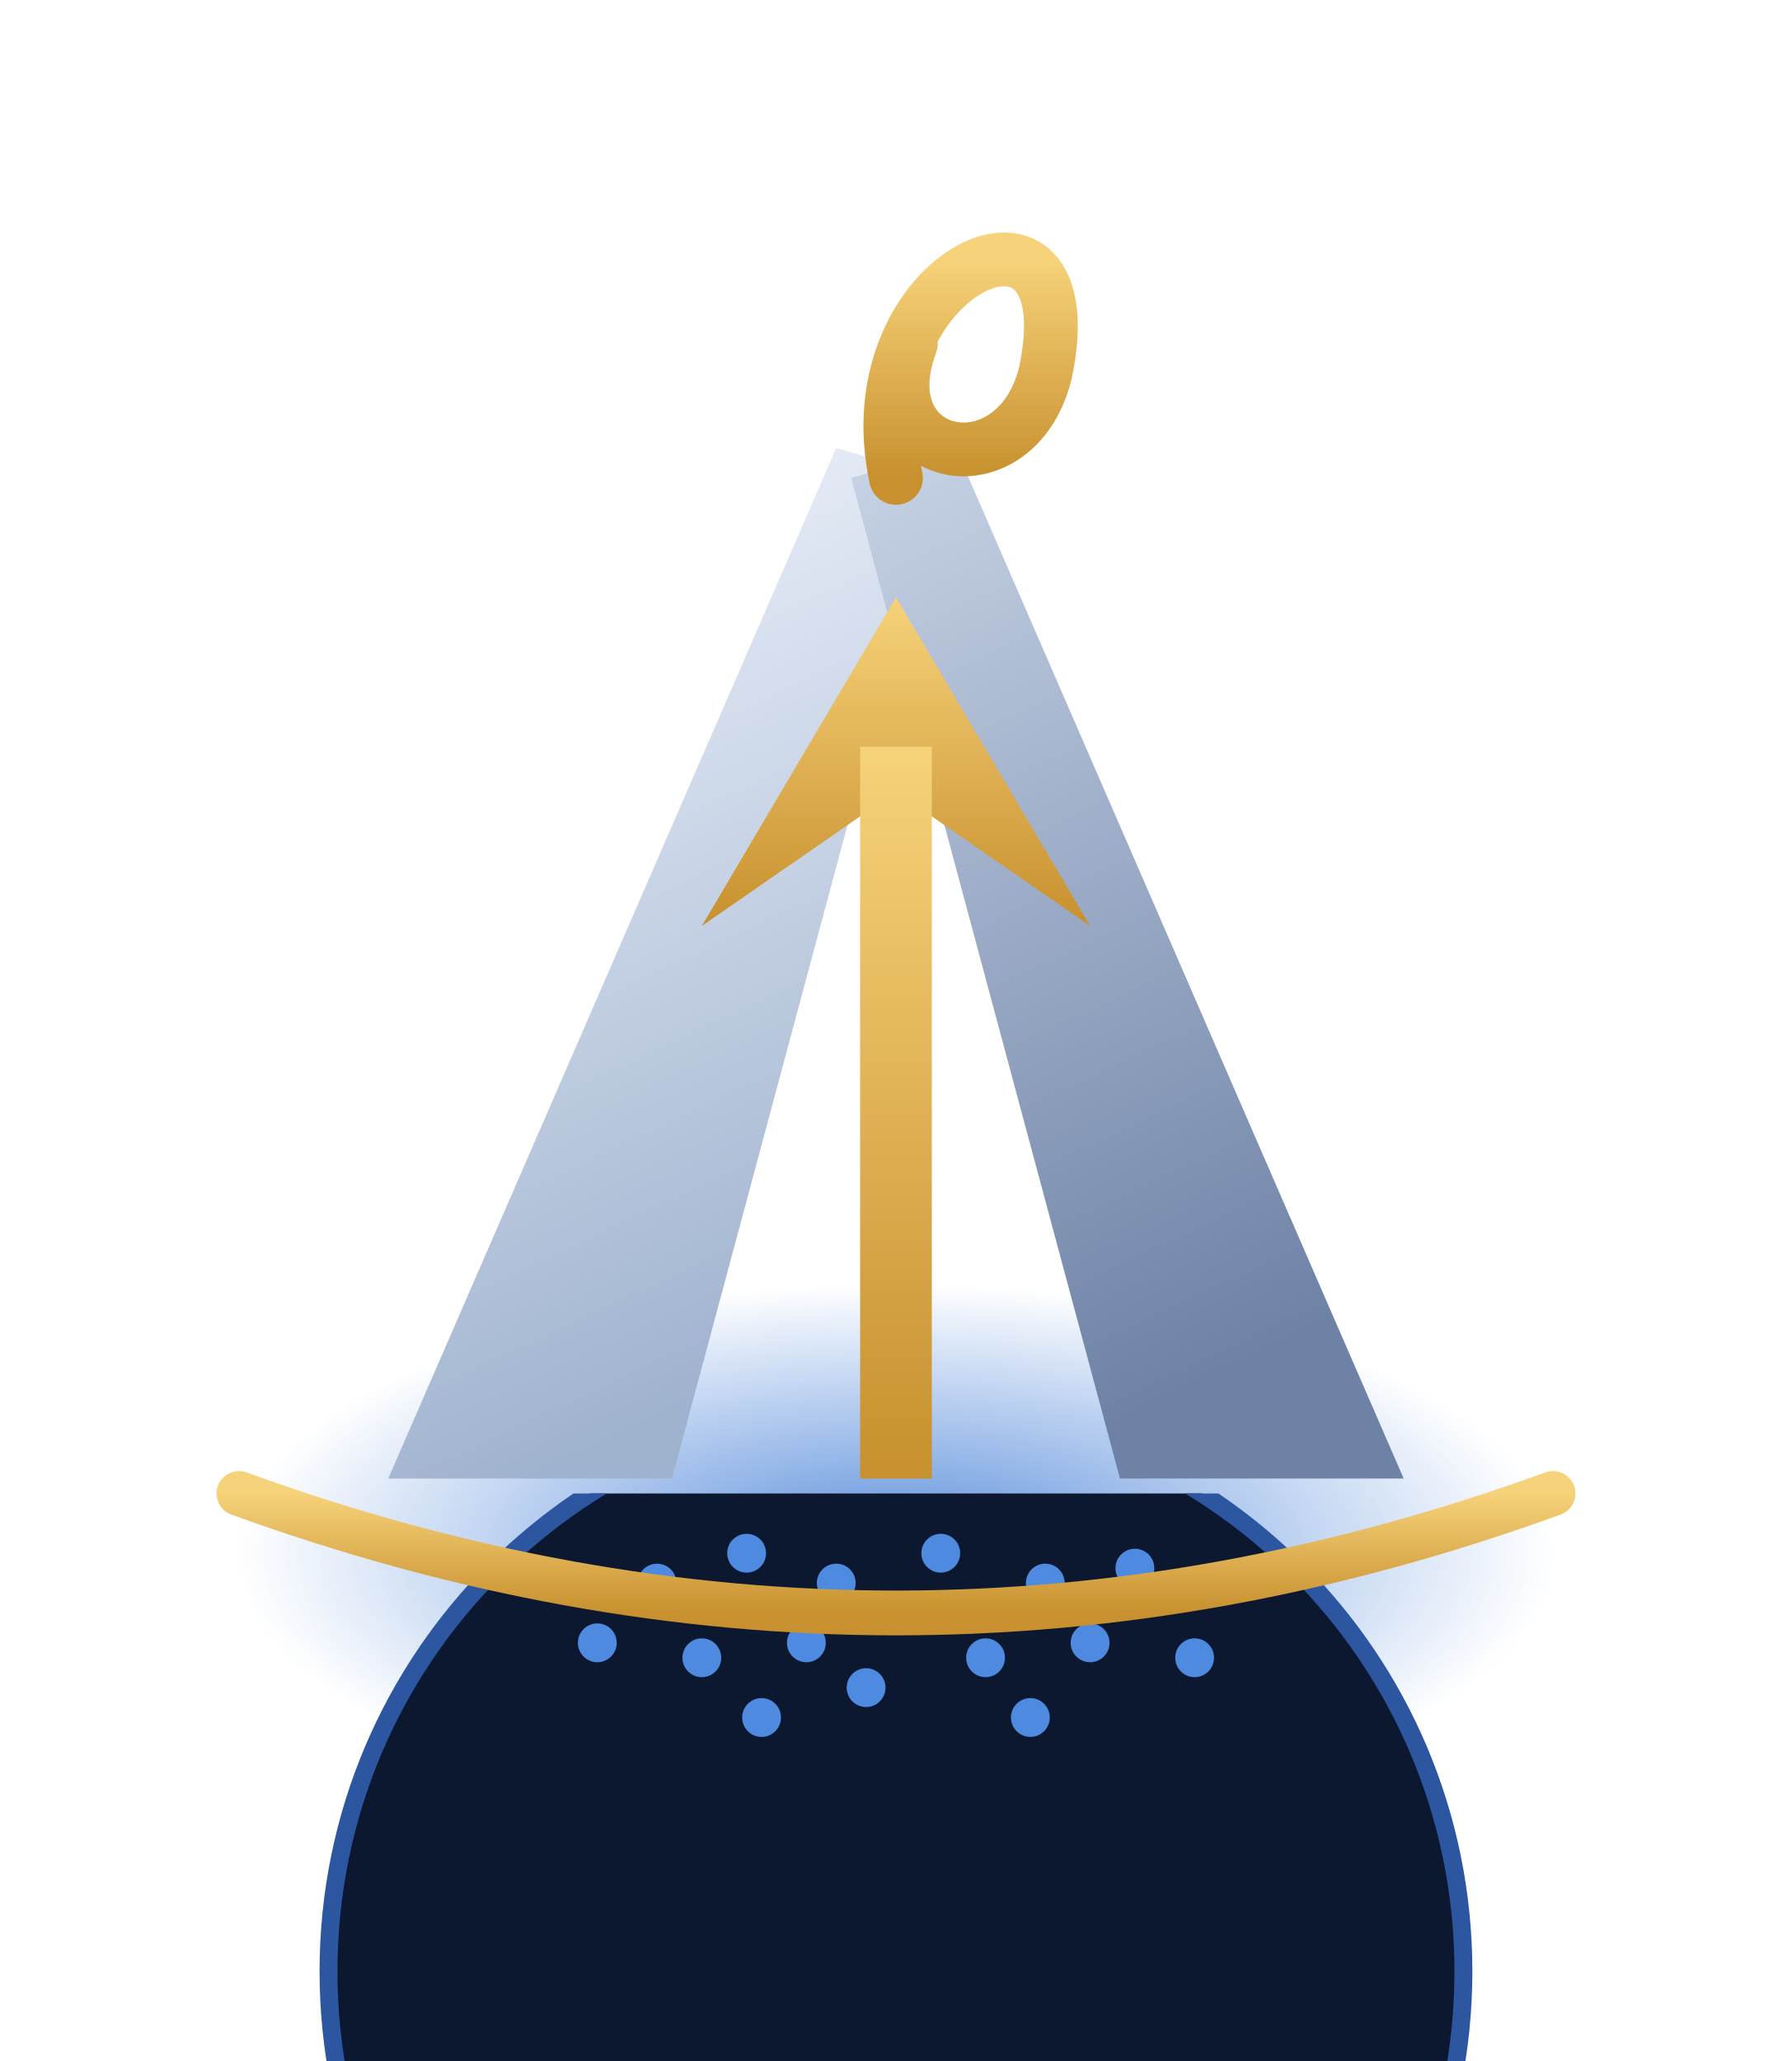
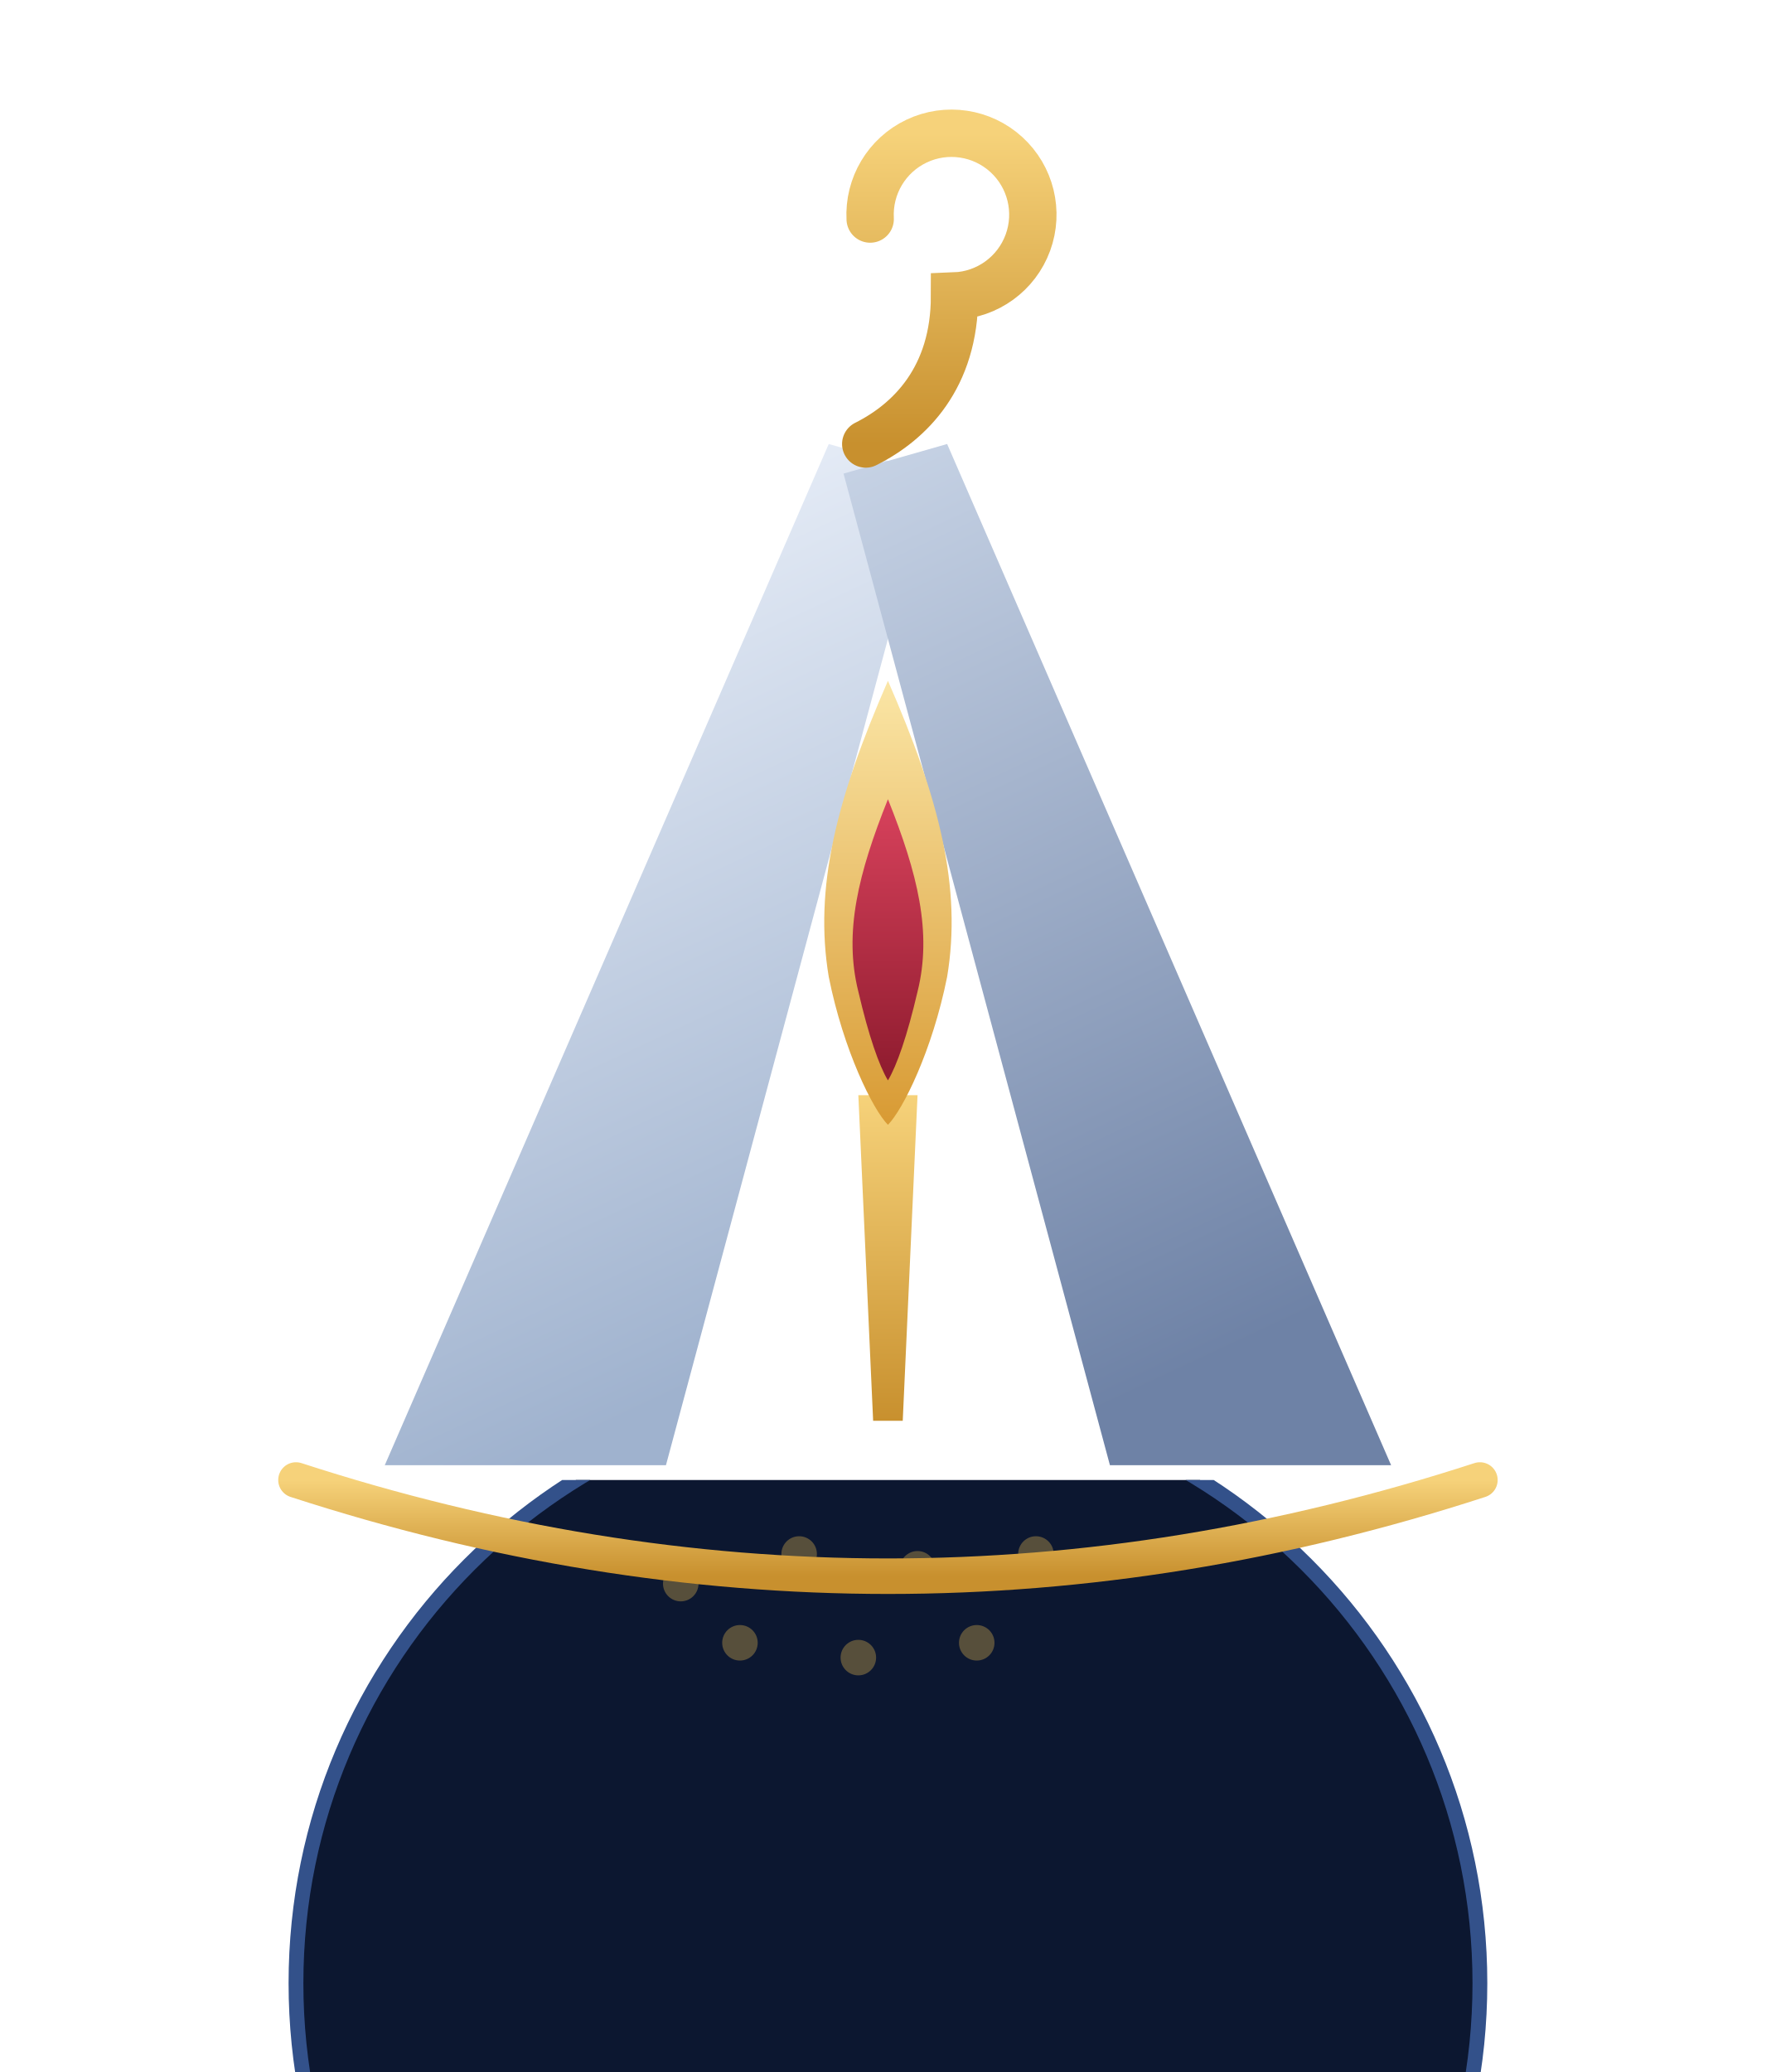
- <svg xmlns="http://www.w3.org/2000/svg" viewBox="0 0 120 138" role="img" aria-label="Aladiah Academy">
+ <svg xmlns="http://www.w3.org/2000/svg" viewBox="0 0 120 140" role="img" aria-label="Aladiah Academy">
  <defs>
    <linearGradient id="mkS" x1="0" y1="0" x2="0.25" y2="1">
      <stop offset="0" stop-color="#F4F8FF" />
      <stop offset="1" stop-color="#9FB2CE" />
    </linearGradient>
    <linearGradient id="mkSr" x1="0" y1="0" x2="0.25" y2="1">
      <stop offset="0" stop-color="#C8D4E6" />
      <stop offset="1" stop-color="#6E82A6" />
    </linearGradient>
    <linearGradient id="mkG" x1="0" y1="0" x2="0" y2="1">
      <stop offset="0" stop-color="#F6D27A" />
      <stop offset="1" stop-color="#C8902E" />
    </linearGradient>
-     <radialGradient id="mkGlow" cx="0.5" cy="0.5" r="0.5">
-       <stop offset="0" stop-color="#3E7BD6" stop-opacity="0.85" />
-       <stop offset="1" stop-color="#3E7BD6" stop-opacity="0" />
-     </radialGradient>
+     <linearGradient id="mkFlame" x1="0" y1="0" x2="0" y2="1">
+       <stop offset="0" stop-color="#FBE6A6" />
+       <stop offset="1" stop-color="#D89A33" />
+     </linearGradient>
+     <linearGradient id="mkCrim" x1="0" y1="0" x2="0" y2="1">
+       <stop offset="0" stop-color="#D8425C" />
+       <stop offset="1" stop-color="#8E1B2E" />
+     </linearGradient>
    <clipPath id="mkGlobe">
      <rect x="18" y="100" width="84" height="40" />
    </clipPath>
  </defs>
-   <ellipse cx="60" cy="104" rx="44" ry="18" fill="url(#mkGlow)" />
  <g clip-path="url(#mkGlobe)">
-     <circle cx="60" cy="132" r="38" fill="#0C1730" stroke="#2C56A0" stroke-width="1.2" />
-     <g fill="#4E8AE0">
-       <circle cx="44" cy="106" r="1.3" />
-       <circle cx="50" cy="104" r="1.3" />
-       <circle cx="56" cy="106" r="1.3" />
-       <circle cx="63" cy="104" r="1.3" />
-       <circle cx="70" cy="106" r="1.3" />
-       <circle cx="76" cy="105" r="1.3" />
-       <circle cx="40" cy="110" r="1.3" />
-       <circle cx="47" cy="111" r="1.3" />
-       <circle cx="54" cy="110" r="1.3" />
-       <circle cx="66" cy="111" r="1.3" />
-       <circle cx="73" cy="110" r="1.3" />
-       <circle cx="80" cy="111" r="1.3" />
-       <circle cx="58" cy="113" r="1.3" />
-       <circle cx="51" cy="115" r="1.3" />
-       <circle cx="69" cy="115" r="1.3" />
+     <circle cx="60" cy="134" r="40" fill="#0C1730" stroke="#33518A" stroke-width="1" />
+     <g fill="#C9A24B" opacity="0.4">
+       <circle cx="46" cy="107" r="1.2" />
+       <circle cx="54" cy="105" r="1.2" />
+       <circle cx="62" cy="106" r="1.2" />
+       <circle cx="70" cy="105" r="1.2" />
+       <circle cx="50" cy="111" r="1.2" />
+       <circle cx="66" cy="111" r="1.2" />
+       <circle cx="58" cy="112" r="1.2" />
    </g>
  </g>
-   <path d="M16 100 Q60 116 104 100" stroke="url(#mkG)" stroke-width="3" fill="none" stroke-linecap="round" />
+   <path d="M20 100 Q60 113 100 100" stroke="url(#mkG)" stroke-width="2.4" fill="none" stroke-linecap="round" />
  <polygon points="26,99 56,30 63,32 45,99" fill="url(#mkS)" />
  <polygon points="94,99 64,30 57,32 75,99" fill="url(#mkSr)" />
-   <polygon points="60,40 73,62 60,53 47,62" fill="url(#mkG)" />
-   <rect x="57.6" y="50" width="4.8" height="49" fill="url(#mkG)" />
-   <path d="M60 32 C57 18 73 11 70 25 C68 33 58 31 61 23" fill="none" stroke="url(#mkG)" stroke-width="3.6" stroke-linecap="round" />
+   <polygon points="58,74 62,74 61,96 59,96" fill="url(#mkG)" />
+   <path d="M60 46 C63.5 54 65 60 64 66 C63 71 61 75 60 76 C59 75 57 71 56 66 C55 60 56.5 54 60 46 Z" fill="url(#mkFlame)" />
+   <path d="M60 54 C62 59 63 63 62 67 C61.3 70 60.6 72 60 73 C59.4 72 58.7 70 58 67 C57 63 58 59 60 54 Z" fill="url(#mkCrim)" />
+   <path d="M58.5 30 C61.5 28.5 64.5 25.5 64.5 20 A5.5 5.5 0 1 0 58.8 14.8" fill="none" stroke="url(#mkG)" stroke-width="3.2" stroke-linecap="round" />
</svg>
